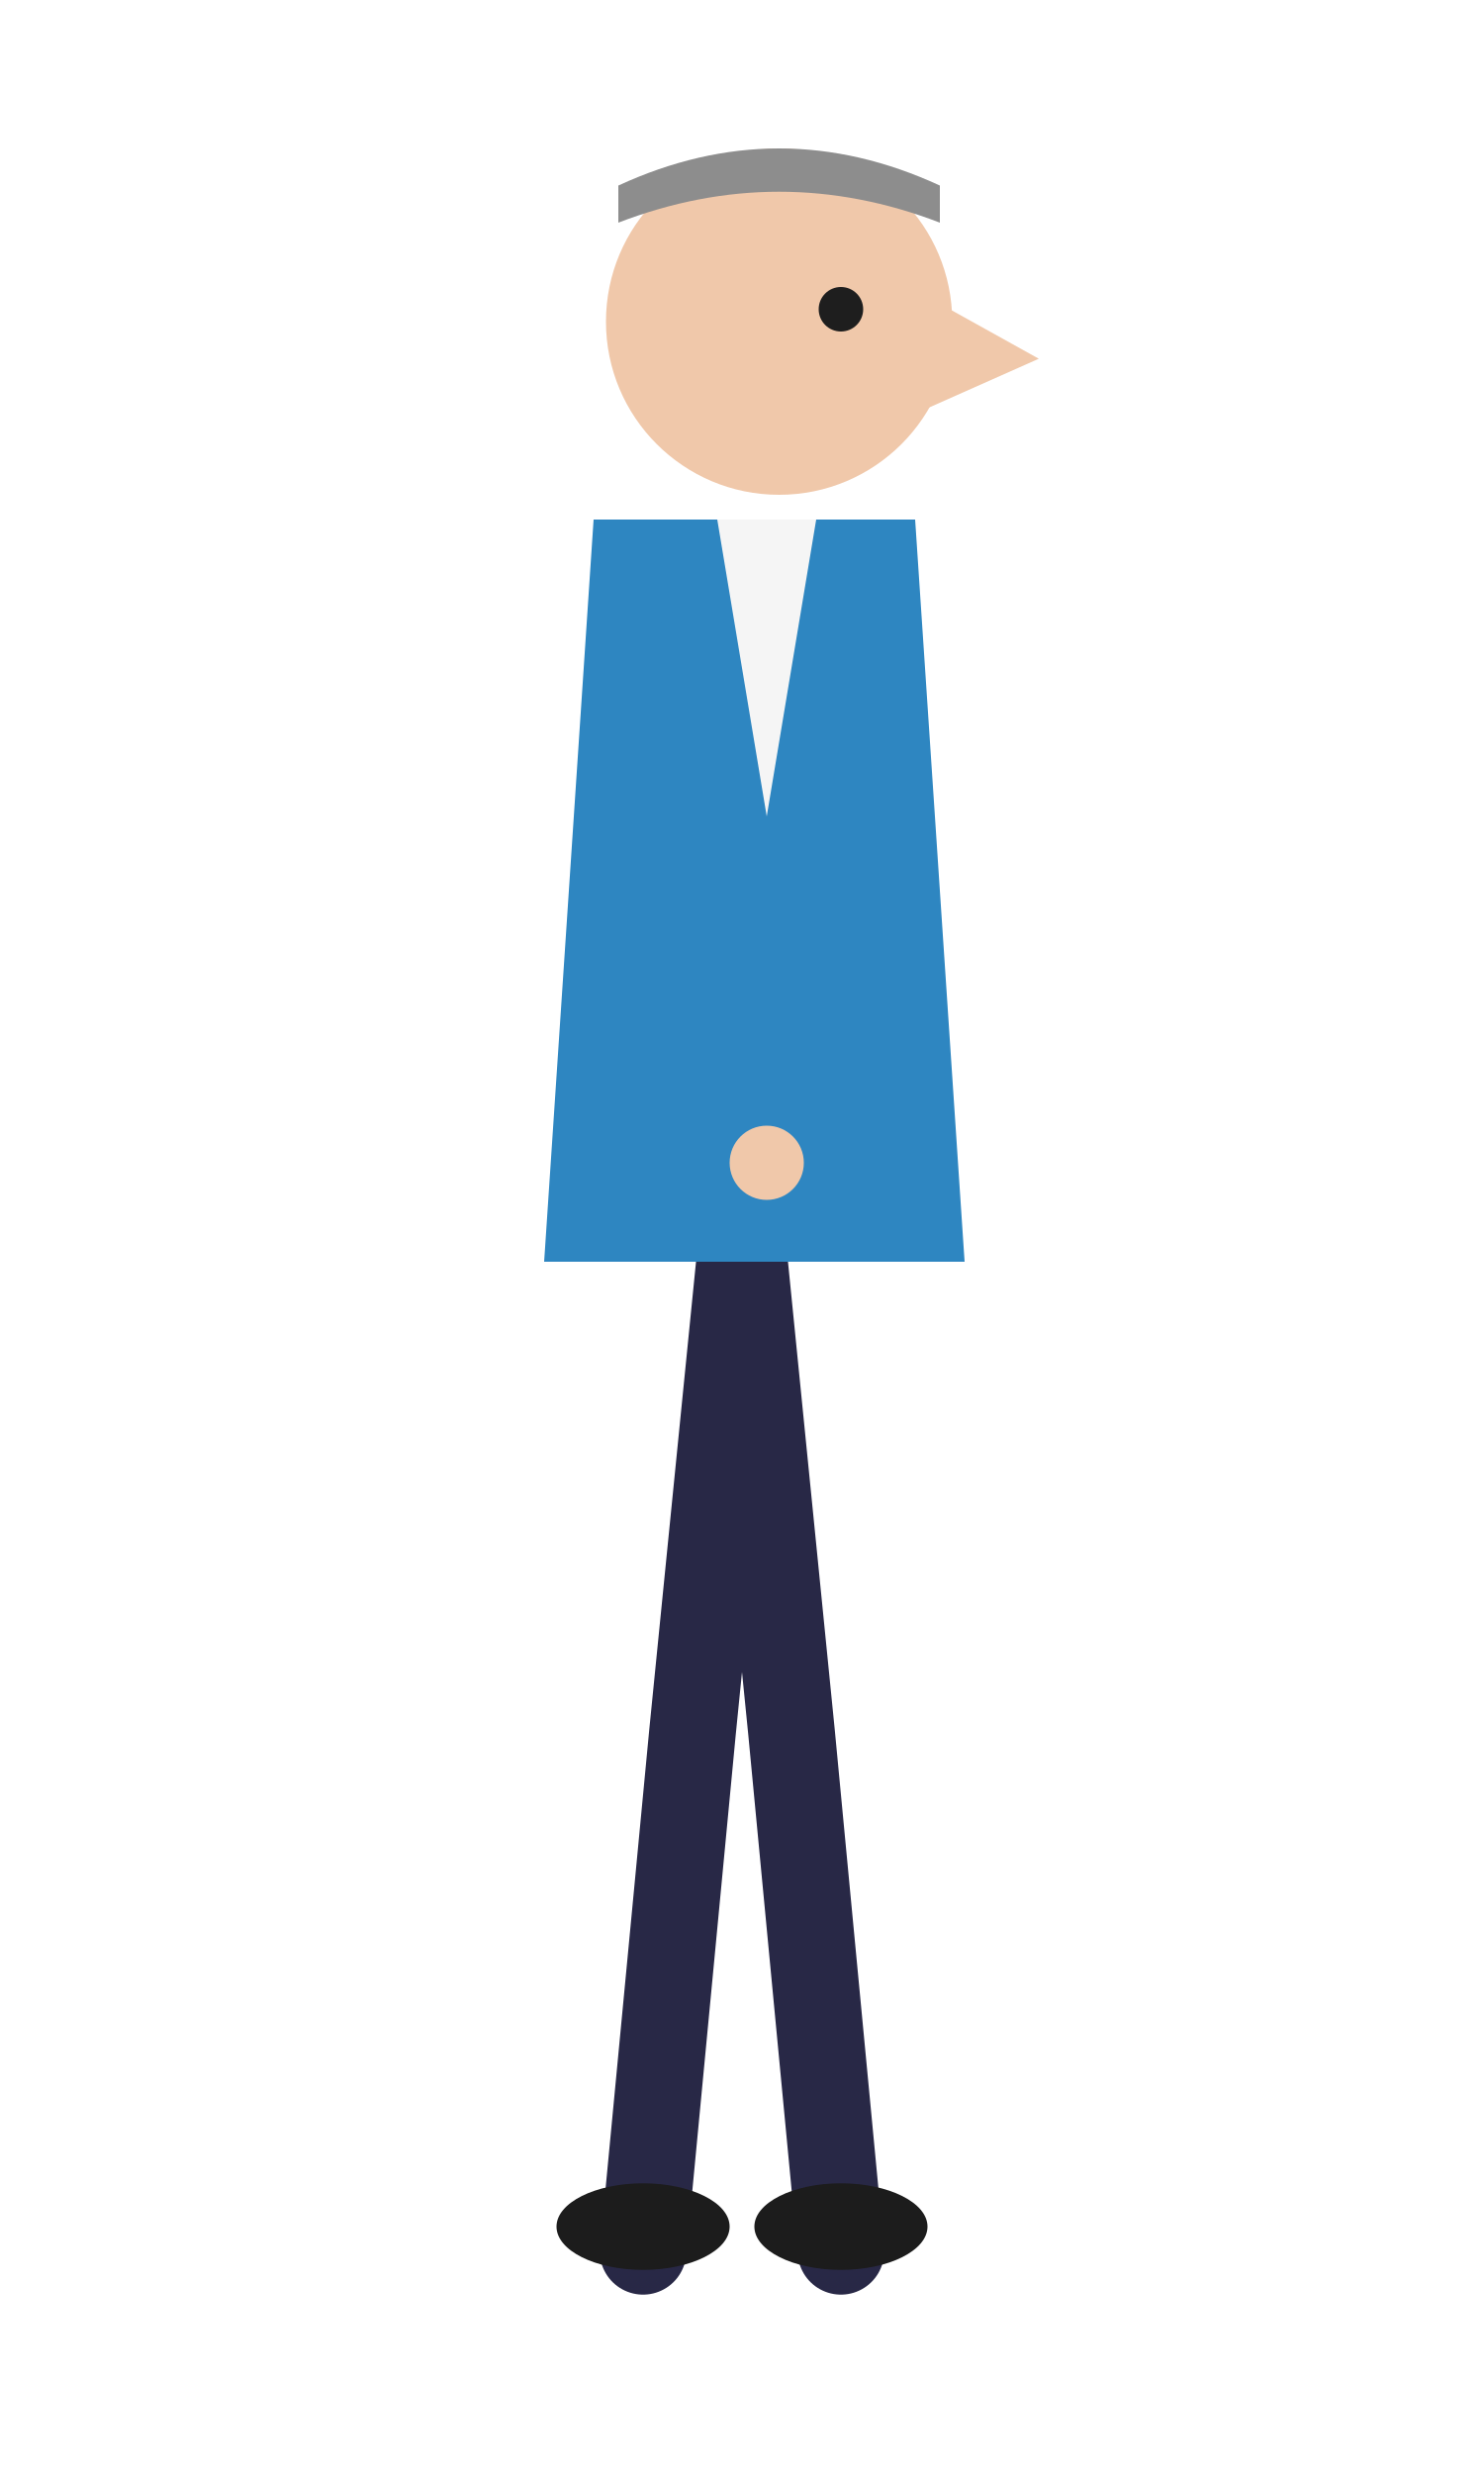
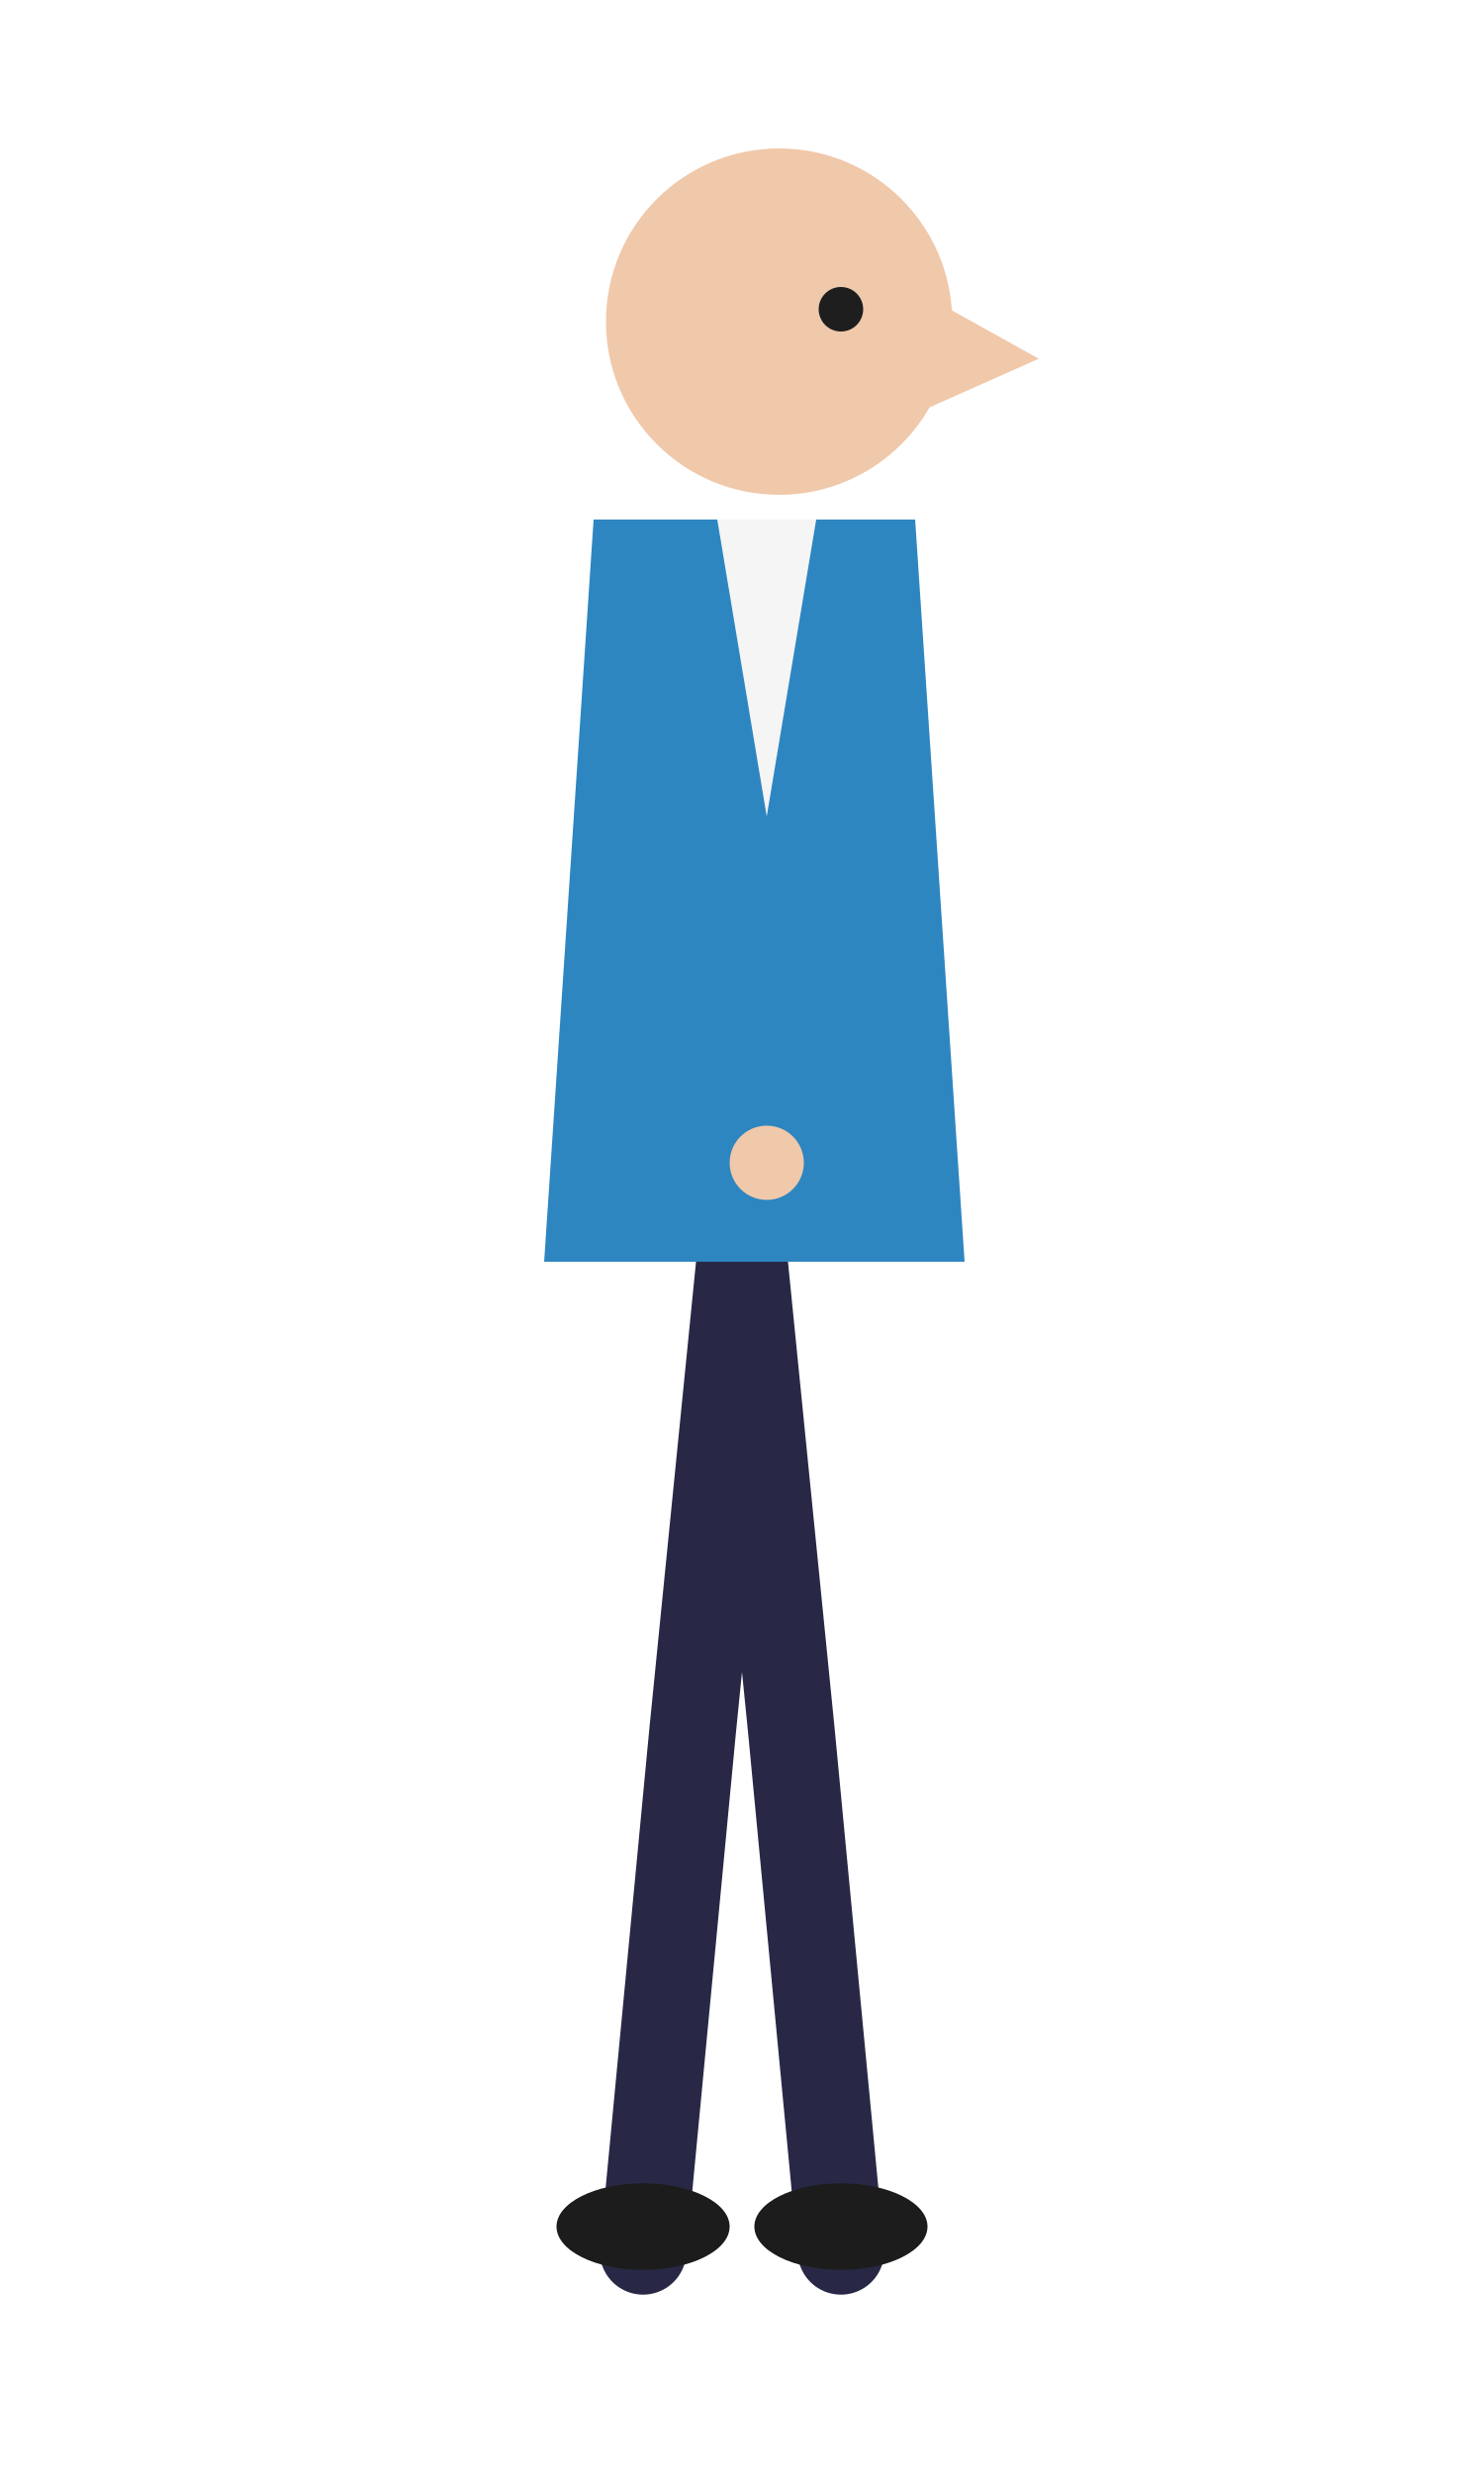
<svg xmlns="http://www.w3.org/2000/svg" viewBox="0 0 120 200" width="120" height="200">
  <g stroke="#282846" stroke-width="7" stroke-linecap="round" fill="none" stroke-linejoin="round">
    <path d="M60 100 L64 140 L68 182 M60 100 L56 140 L52 182" />
  </g>
  <ellipse cx="68" cy="180" rx="7" ry="3.5" fill="#1c1c1c" />
  <ellipse cx="52" cy="180" rx="7" ry="3.5" fill="#1c1c1c" />
  <path d="M48 42 L74 42 L78 102 L44 102 Z" fill="#2e86c1" />
  <path d="M58 42 L66 42 L62 66 Z" fill="#f5f5f5" />
  <g stroke="#2e86c1" stroke-width="6" stroke-linecap="round" fill="none">
    <path d="M56 52 L62 92" />
  </g>
  <circle cx="62" cy="94" r="3" fill="#f0c8aa" />
  <circle cx="63" cy="26" r="14" fill="#f0c8aa" />
  <path d="M75 24 L84 29 L75 33 Z" fill="#f0c8aa" />
-   <path d="M50 15 Q63 9 76 15 L76 18 Q63 13 50 18 Z" fill="#8d8d8d" />
+   <path d="" fill="#8d8d8d" />
  <circle cx="68" cy="25" r="1.8" fill="#1e1e1e" />
</svg>
